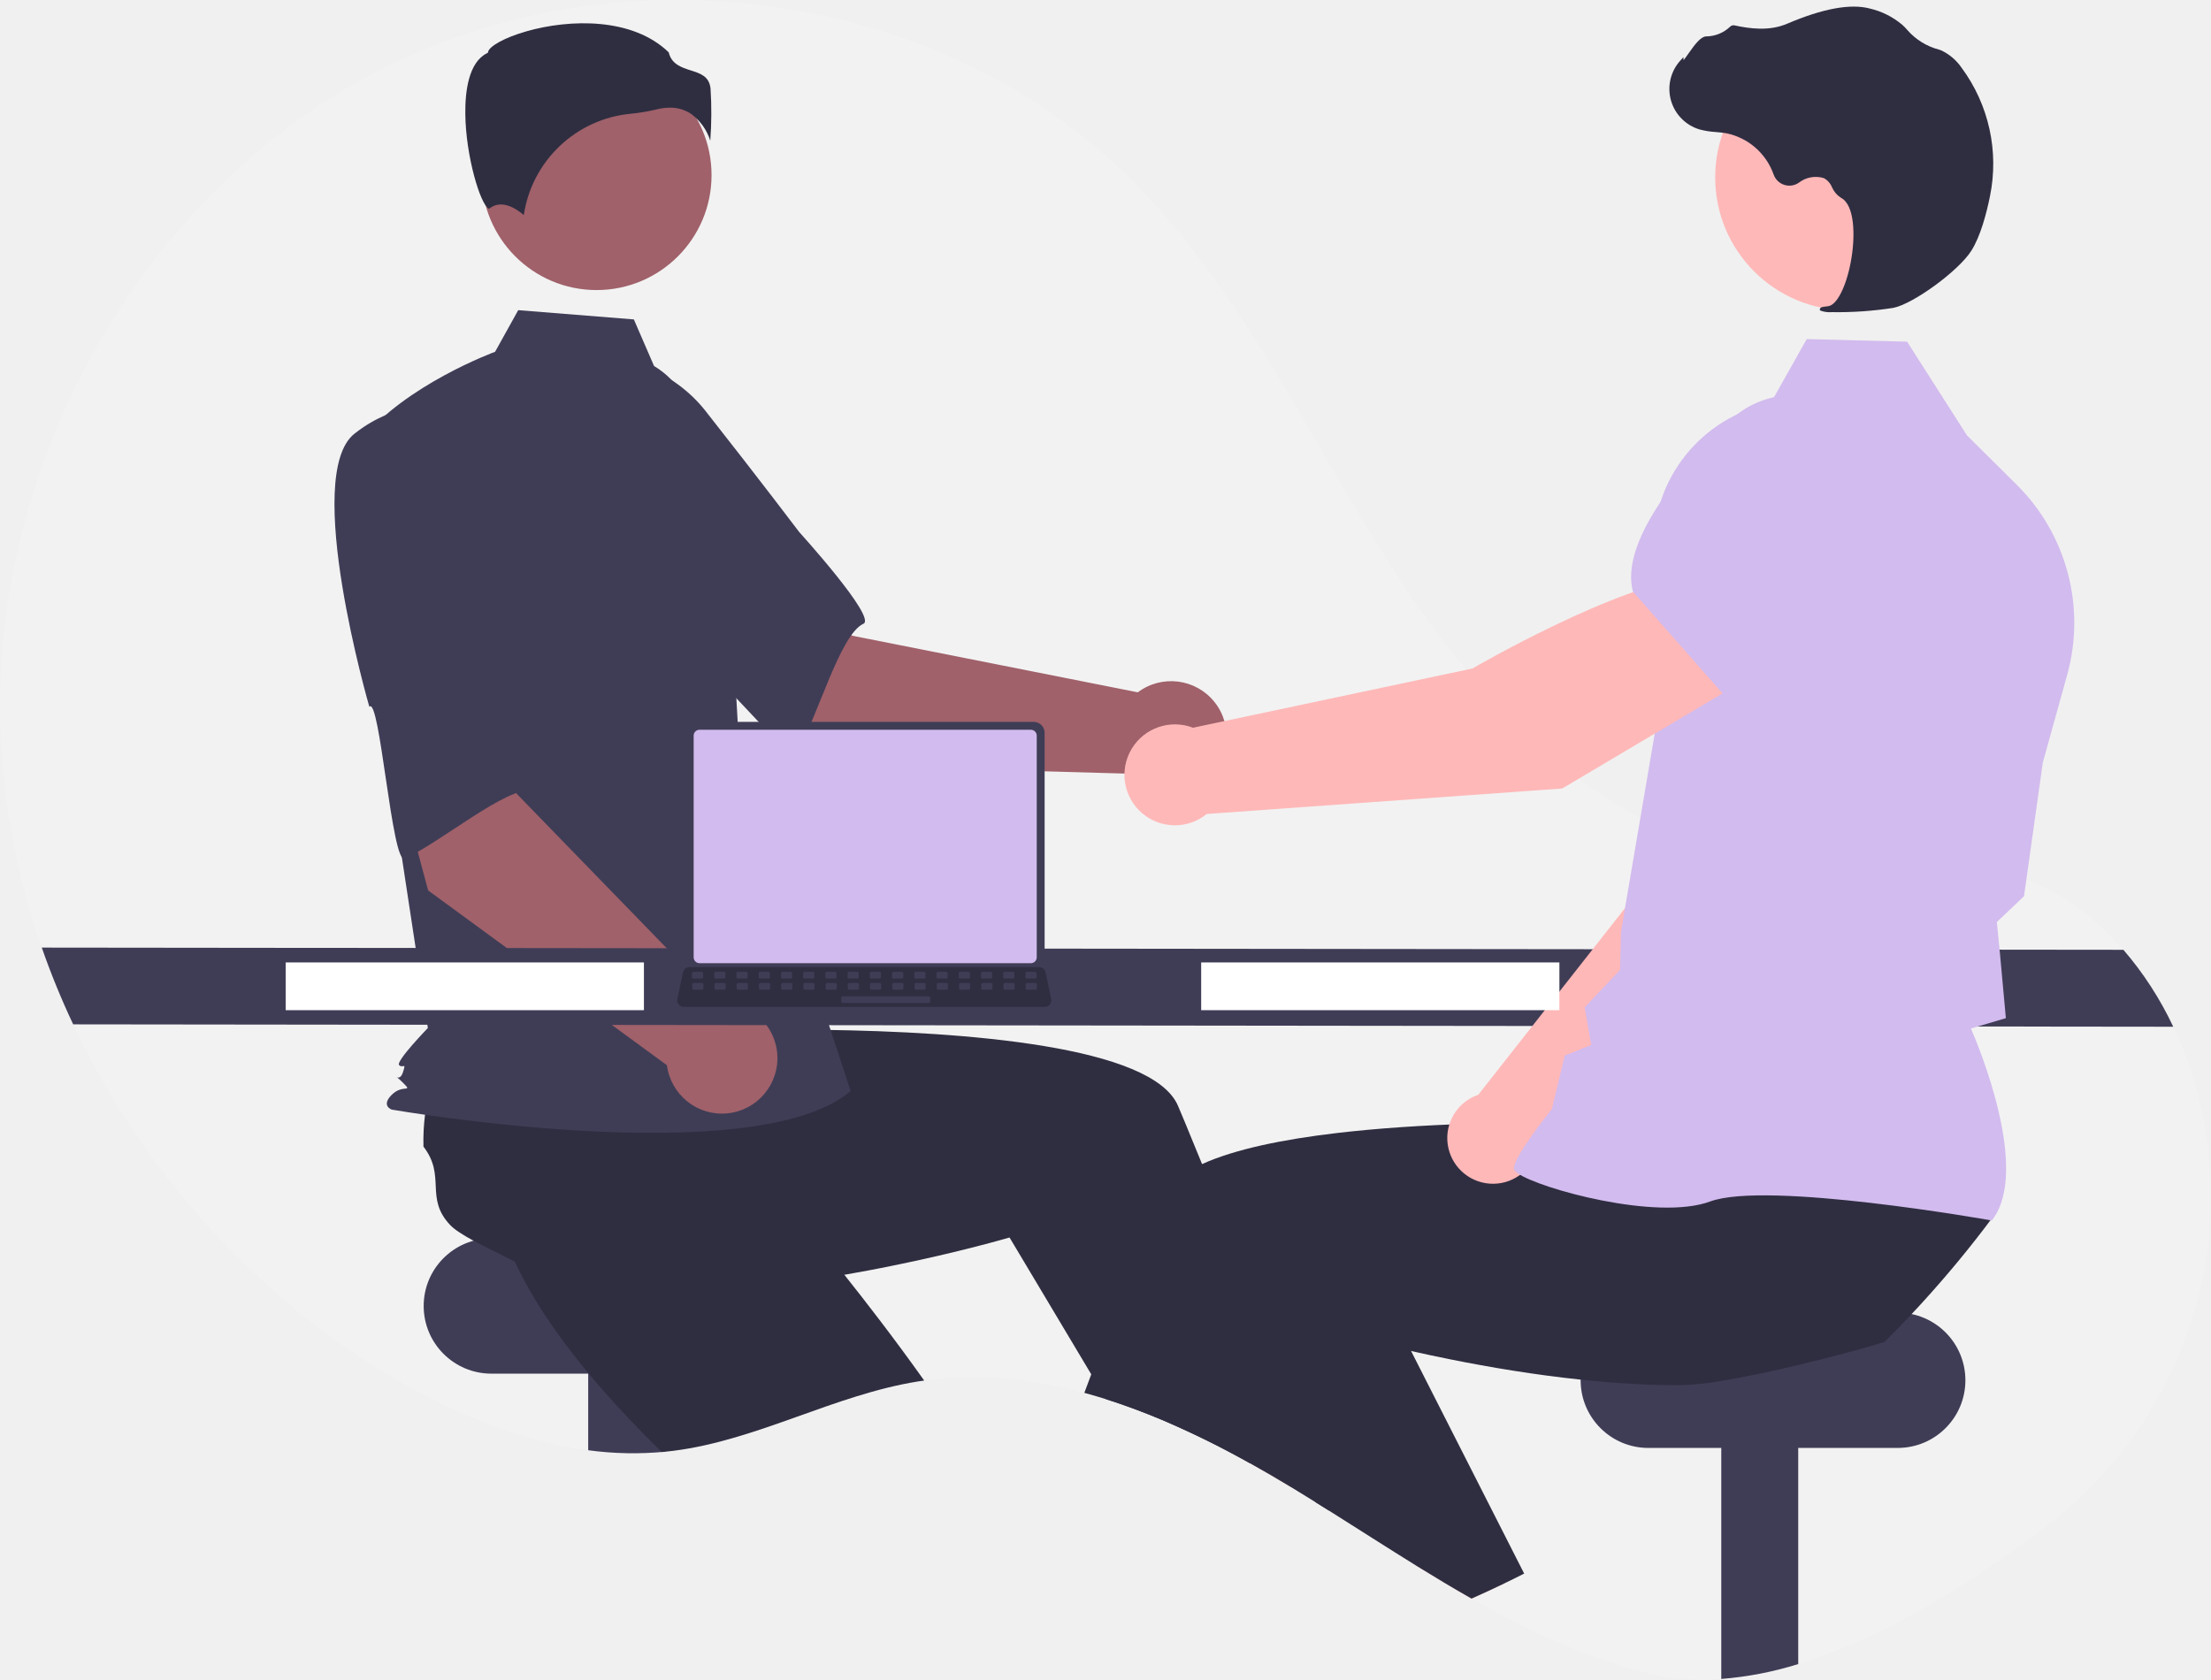
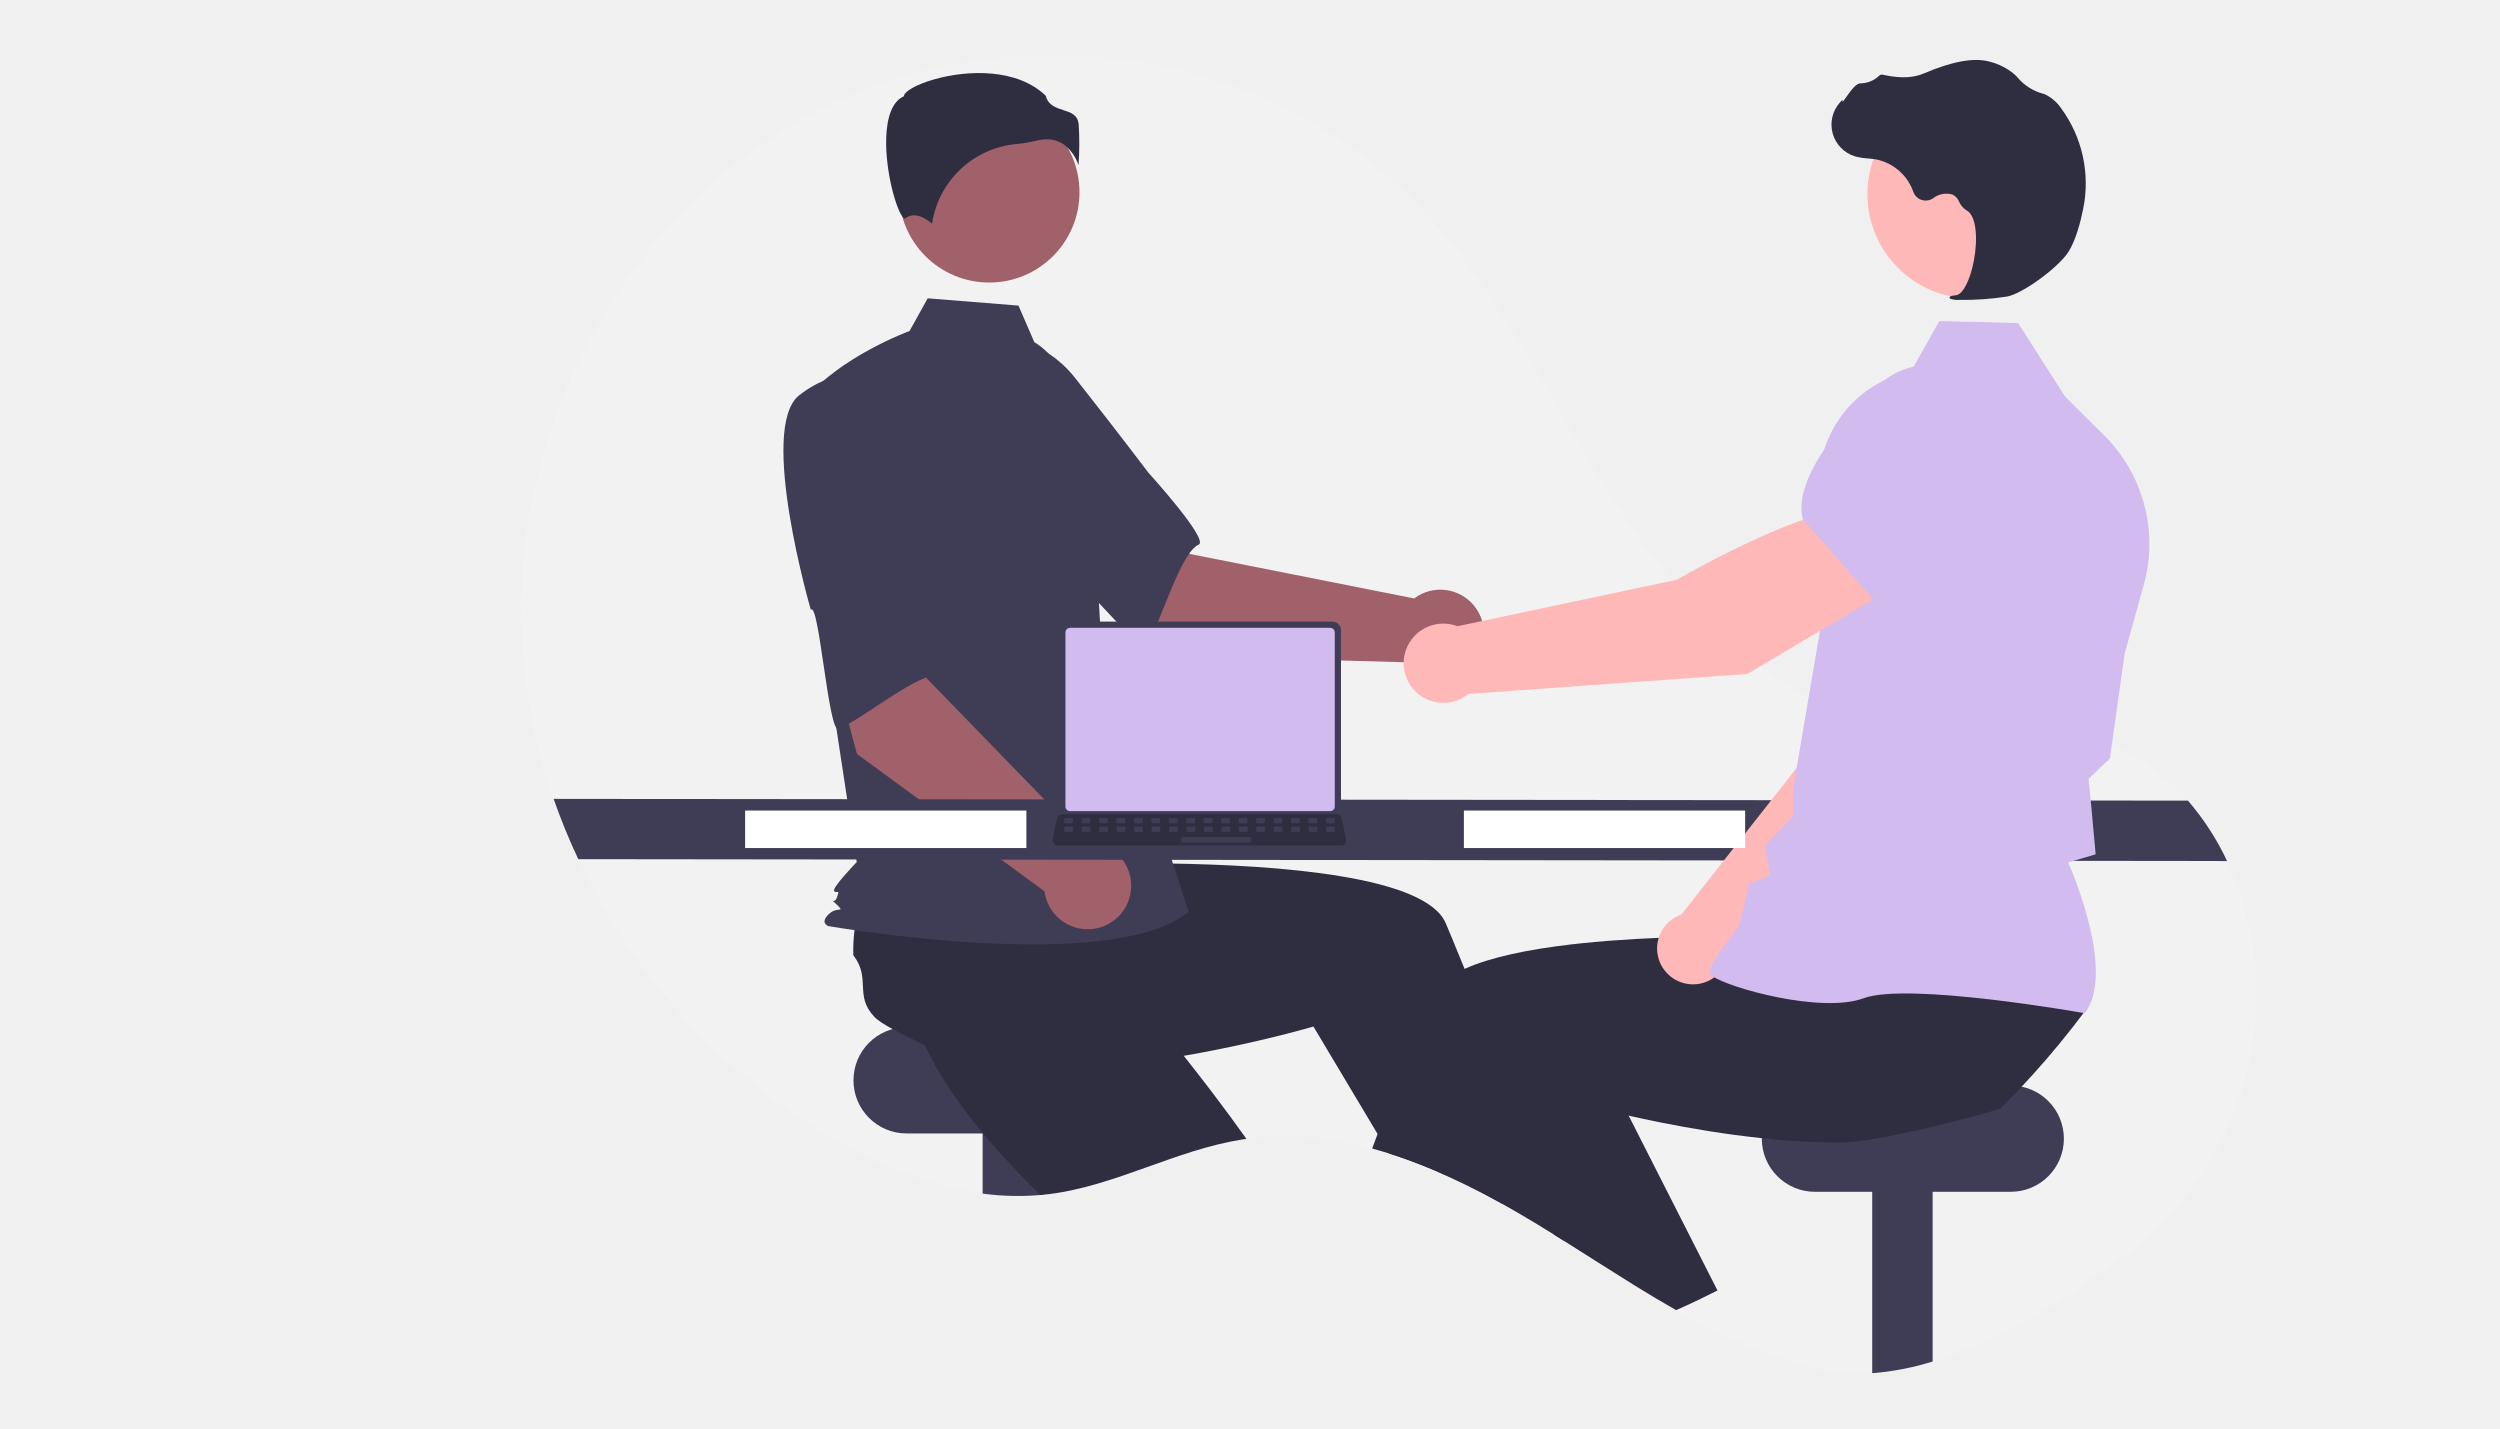
- <svg xmlns="http://www.w3.org/2000/svg" data-name="Layer 1" width="833.222" height="633.11" viewBox="0 0 833.222 633.11">
+ <svg xmlns="http://www.w3.org/2000/svg" data-name="Layer 1" width="700.222" height="400.11" viewBox="-250 0 1200 633.11">
  <path d="M954.314,708.907c-27.3,20.79-60.56,41.85-93.26,51.78a132.151,132.151,0,0,1-29,5.61,87.682,87.682,0,0,1-27.45-2.13c-23.6-5.87-45.49-16.15-66.67-28.16-6.92-3.93-13.76-8.04-20.56-12.24-11.1-6.86-22.09-13.96-33.11-20.89-1.65-1.05-3.29-2.08-4.94-3.1h-.01q-3.99-2.505-8-4.94c-.47-.29-.94-.57-1.42-.86q-7.575-4.59-15.41-8.97c-.64-.35-1.28-.71-1.92-1.06a337.758,337.758,0,0,0-31.12-15.23c-6.98-2.94-14.05-5.59-21.19-7.85h-.01c-2.73-.86-5.47-1.67-8.22-2.41a172.032,172.032,0,0,0-25.14-4.92,137.461,137.461,0,0,0-35.21.28c-.79.11-1.57.22-2.36.35-31.6,5.06-60.44,22.12-92.18,26.14-1.03.13-2.05.25-3.08.34-.44.04-.88.09-1.32.12a126.185,126.185,0,0,1-27.68-.68c-25.63-3.38-50.59-13.87-73.06-27.09-52.53-30.91-95.13-78.42-121.03-133.44a297.454,297.454,0,0,1-11.83-28.93,278.47,278.47,0,0,1-15.67-84.85c-2.43-100.36,54.6-201.05,144.14-246.44,89.55-45.39,207.35-30.38,279.57,39.35,43.81,42.3,69.16,99.62,102.13,150.83,32.97,51.2,79.83,100.11,140.27,107.57,30.79,3.8,63.01-3.55,92.52,6.01,16.34,5.3,30.28,15.44,41.51,28.36a127.185,127.185,0,0,1,18.78,29,141.927,141.927,0,0,1,8.73,23.54c.41,1.49.79,2.98,1.16,4.47C1026.974,608.507,1003.484,671.447,954.314,708.907Z" transform="translate(-183.3889 -133.445)" fill="#f2f2f2" />
  <rect x="159.665" y="466.772" width="145" height="51" rx="25.5" fill="#3f3d56" />
  <path d="M434.054,638.217v42.43a125.553,125.553,0,0,1-29-.56v-41.87Z" transform="translate(-183.3889 -133.445)" fill="#3f3d56" />
  <path d="M531.674,653.817c-.79.11-1.57.22-2.36.35-31.6,5.06-60.44,22.12-92.18,26.14-1.03.13-2.05.25-3.08.34-.44.04-.88.09-1.32.12-7.75-7.59-15.5-15.67-22.78-24.04-3.95-4.53-7.77-9.15-11.36-13.83-9.32-12.08-17.22-24.5-22.44-36.7.53-5.85-3.11-19.38-4.85-29.74l-.01-.01c-.74-4.35-1.14-8.13-.77-10.56,2.12-14.02,13.57-12.41,17.09-26.15a77.5,77.5,0,0,1,10.11-7.11c.59-.35,1.19-.7,1.81-1.05l38.2-26.4,14.6,14.32,22.22,21.8,24.08,23.61-20.44,20.65s17.08,19.69,37.05,45.94C520.604,638.547,526.174,646.077,531.674,653.817Z" transform="translate(-183.3889 -133.445)" fill="#2f2e41" />
  <path d="M861.054,638.217v122.47a132.151,132.151,0,0,1-29,5.61v-128.08Z" transform="translate(-183.3889 -133.445)" fill="#3f3d56" />
  <rect x="595.665" y="494.772" width="145" height="51" rx="25.5" fill="#3f3d56" />
  <path d="M669.894,693.977q-7.575-4.59-15.41-8.97c-.64-.35-1.28-.71-1.92-1.06l3.44-1.47,9.28-3.99.09-.04.1.34Z" transform="translate(-183.3889 -133.445)" fill="#ffb6b6" />
  <path d="M684.264,702.877c-1.65-1.05-3.29-2.08-4.94-3.1h-.01q-3.99-2.505-8-4.94c-.47-.29-.94-.57-1.42-.86q-7.575-4.59-15.41-8.97c-.64-.35-1.28-.71-1.92-1.06a337.758,337.758,0,0,0-31.12-15.23c-6.98-2.94-14.05-5.59-21.19-7.85h-.01l-5.61-9.39-25.25-42.29-5.55-9.29s-18.93,5.6-45.72,10.97c-9.75,1.96-20.53,3.88-31.84,5.5-12.09,1.72-24.77,3.09-37.37,3.75-6.01.32-12,.48-17.9.43-15.25-.1-29.9-1.53-42.73-4.93-4.28-4.02-17.18-9.49-26.42-14.5h-.01c-3.88-2.1-7.1-4.11-8.79-5.9-9.74-10.3-1.42-18.33-10.08-29.57a78.018,78.018,0,0,1,.63-12.34c.09-.68.18-1.37.29-2.07l2.73-46.36,20.28-2.68,30.86-4.08,33.43-4.42,3.68,28.82s26.03-1.32,59.01-.88c52.97.72,123.85,6,133.45,28.66.9,2.13,1.8,4.28,2.7,6.43q3.21,7.71,6.36,15.5c7.61,18.8,14.87,37.78,21.5,55.72,4.12,11.16,8,21.92,11.57,31.99,2.87,8.1,5.53,15.76,7.96,22.81,2.22,6.44,4.23,12.37,6.02,17.69C683.724,701.267,683.994,702.087,684.264,702.877Z" transform="translate(-183.3889 -133.445)" fill="#2f2e41" />
  <path d="M497.708,421.99l-64.055-54.401,41.675-42.177,29.075,47.623,107.774,21.367a20.9,20.9,0,1,1-2.97,30.678Z" transform="translate(-183.3889 -133.445)" fill="#a0616a" />
  <path d="M377.042,296.092c-7.403,24.083,63.1,81.52,63.1,81.52.783-5.782,40.756,44.073,43.475,39.558,7.729-12.832,16.234-44.552,25.157-48.606,5.103-2.318-24.171-34.543-24.171-34.543s-14.933-19.756-34.649-44.794a53.412,53.412,0,0,0-47.084-20.961S384.445,272.009,377.042,296.092Z" transform="translate(-183.3889 -133.445)" fill="#3f3d56" />
  <circle cx="224.825" cy="66.009" r="43.324" fill="#a0616a" />
  <path d="M429.876,271.412c9.334,5.549,14.917,15.744,18.122,26.119a247.516,247.516,0,0,1,10.636,59.137l3.385,60.089,41.926,127.947c-36.336,30.746-172.919,6.988-172.919,6.988s-4.193-1.397,0-5.59,8.274-.478,4.082-4.671-1.302.478.095-3.715,0-1.397-1.398-2.795,10.819-13.976,10.819-13.976L333.445,447.503,319.47,299.363c16.771-20.963,50.498-33.321,50.498-33.321l8.715-15.687,43.574,3.486Z" transform="translate(-183.3889 -133.445)" fill="#3f3d56" />
  <path d="M443.928,176.437a20.078,20.078,0,0,1,7.133,10.02,141.018,141.018,0,0,0,.093-19.659c-.511-4.601-3.75-5.636-7.5-6.835-3.387-1.083-7.218-2.307-8.248-6.774-13.619-13.248-37.326-12.58-53.55-7.959-8.928,2.543-14.065,5.81-14.524,7.724l-.095.394-.363.181c-6.882,3.441-8.221,14.306-8.133,22.815.168,16.031,5.703,34.239,8.821,35.718.165.078.207.048.278-.012h0c4.695-3.752,10.424.285,12.941,2.48a45.059,45.059,0,0,1,40.346-38.219,70.703,70.703,0,0,0,9.724-1.631,20.472,20.472,0,0,1,4.968-.652A14.137,14.137,0,0,1,443.928,176.437Z" transform="translate(-183.3889 -133.445)" fill="#2f2e41" />
  <path d="M389.338,487.262,376.085,480.475a3.632,3.632,0,0,1,3.276-6.397l13.253,6.787a3.632,3.632,0,0,1-3.276,6.397Z" transform="translate(-183.3889 -133.445)" fill="#d2bbee" />
  <path d="M344.735,469.078l-21.801-81.162,58.259-11.028-3.133,55.709,76.547,78.818A20.9,20.9,0,1,1,434.732,534.973Z" transform="translate(-183.3889 -133.445)" fill="#a0616a" />
  <path d="M316.972,296.916c-19.775,15.612,5.606,102.935,5.606,102.935,3.93-4.313,8.496,59.425,13.299,57.255,13.651-6.168,38.673-27.438,48.319-25.704,5.516.992-.263-42.159-.263-42.159s-1.063-24.742-3.061-56.548a53.412,53.412,0,0,0-26.836-44.001S336.747,281.305,316.972,296.916Z" transform="translate(-183.3889 -133.445)" fill="#3f3d56" />
  <path d="M1002.384,520.457l-791.42-.9a297.454,297.454,0,0,1-11.83-28.93l784.47.83A127.185,127.185,0,0,1,1002.384,520.457Z" transform="translate(-183.3889 -133.445)" fill="#3f3d56" />
  <path d="M750.314,730.277q-6.135,2.97-12.38,5.73c-6.92-3.93-13.76-8.04-20.56-12.24l25.22-11.08Z" transform="translate(-183.3889 -133.445)" fill="#ffb6b6" />
  <path d="M934.194,592.477q-6.15,8.25-12.69,16.17-6.03,7.305-12.38,14.33c-1.75,1.94-3.52,3.87-5.33,5.78q-4.995,5.355-10.21,10.53c-6.26,1.97-18.94,5.44-32.53,8.68-9.89,2.35-20.26,4.58-29,6a104.486,104.486,0,0,1-14.81,1.58c-5.9.05-11.89-.11-17.9-.43-6.78-.36-13.57-.92-20.28-1.64-17.45-1.83-34.35-4.68-48.93-7.61-5.34-1.06-10.36-2.14-14.98-3.19-8.75-1.97-16.07-3.81-21.37-5.21-5.97-1.56-9.37-2.57-9.37-2.57l-14.95,25.04-7.76,12.99-5.7,9.55-1.52,2.53c-.64-.35-1.28-.71-1.92-1.06a337.758,337.758,0,0,0-31.12-15.23c-6.98-2.94-14.05-5.59-21.19-7.85h-.01c-2.73-.86-5.47-1.67-8.22-2.41q1.29-3.465,2.61-6.98,2.46-6.555,5.02-13.23c3.69-9.64,7.51-19.42,11.44-29.15,3.22-7.99,6.5-15.95,9.82-23.8,1.53-3.62,4.64-6.8,8.99-9.59a52.323,52.323,0,0,1,6.49-3.48c12.45-5.67,30.79-9.36,51-11.73,1.67-.19,3.35-.38,5.04-.56,16.73-1.76,34.48-2.67,51.08-3.09,8.31-.21,16.33-.29,23.79-.3q3.615,0,7.03.02h.01c6.15.03,11.81.12,16.79.22.97.02,1.91.05,2.83.07h.01c.62.01,1.23.03,1.83.04,10.89.28,17.57.62,17.57.62l2.59-20.32.53-4.1.5-3.9v-.01l.06-.49.41-.01,7.2-.14,60.52-1.18,33.06-.65-5.24,22.46-8.65,37.06C905.234,592.097,934.494,587.507,934.194,592.477Z" transform="translate(-183.3889 -133.445)" fill="#2f2e41" />
  <path d="M757.774,726.577c-2.47,1.26-4.96,2.5-7.46,3.7q-6.135,2.97-12.38,5.73c-6.92-3.93-13.76-8.04-20.56-12.24-11.1-6.86-22.09-13.96-33.11-20.89-1.65-1.05-3.29-2.08-4.94-3.1h-.01c-4.54-6.74-9.17-13.76-13.84-20.99-.07-.1-.13-.2-.19-.3q-1.8-2.76-3.58-5.56c-7.47-11.7-14.98-23.9-22.27-36.36l18.46-8.62,34.32-16.02,5.92-2.76,17.02,33.51,15.18,29.89,3.38,6.65Z" transform="translate(-183.3889 -133.445)" fill="#2f2e41" />
  <path d="M762.946,565.695l87.501-84.384,24.252-68.67L838.926,397.086c-18.375,17.601-38.237,72.424-38.237,72.424L740.477,546.115c-.469.161-.937.331-1.399.535a17.231,17.231,0,1,0,23.869,19.045Z" transform="translate(-183.3889 -133.445)" fill="#ffb8b8" />
  <path d="M828.86,404.753l45.375,14.405.171-.028c16.889-2.829,30.903-30.412,39.684-53.054a31.596,31.596,0,0,0-16.087-40.025h0a31.666,31.666,0,0,0-33.165,4.184l-23.301,19.039Z" transform="translate(-183.3889 -133.445)" fill="#d2bbee" />
  <path d="M934.012,593.49l.265-.352c14.157-18.776-5.206-65.273-8.133-72.017l13.164-3.899-2.294-25.064-1.105-11.176L946.143,471.262l.034-.248,7.039-50.092,9.21-33.154A73.285,73.285,0,0,0,943.465,316.233L924.638,297.54l-22.556-35.306-37.819-.976-13.6,24.159a55.141,55.141,0,0,0-44.103,55.179l1.28,64.316L794.269,484.598l-.381,14.475-13.319,14.055,2.462,14.21-9.963,3.969-4.875,20.191c-1.862,2.33-14.156,17.87-14.268,22.202-.017.65.447,1.292,1.459,2.016,7.958,5.694,52.437,18.031,72.456,10.614,21.323-7.894,104.895,6.932,105.737,7.083Z" transform="translate(-183.3889 -133.445)" fill="#d2bbee" />
  <circle cx="696.48" cy="66.885" r="50.104" fill="#ffb8b8" />
  <path d="M873.756,251.104a136.267,136.267,0,0,0,23.181-1.62c7.599-1.545,24.599-14.003,29.339-21.5h0c3.521-5.57,5.772-14.268,7.042-20.583a60.914,60.914,0,0,0-10.654-48.358,19.245,19.245,0,0,0-7.773-6.634c-.278-.109-.565-.205-.855-.288a23.745,23.745,0,0,1-11.812-7.309,19.586,19.586,0,0,0-1.964-2.021,29.248,29.248,0,0,0-12.203-6.127c-7.254-1.941-17.752-.014-31.202,5.733-6.757,2.888-14.147,1.843-19.832.609a1.86,1.86,0,0,0-1.751.6,13.132,13.132,0,0,1-8.925,3.558c-2.032.089-4.164,2.903-6.741,6.572-.585.833-1.267,1.805-1.759,2.396l-.066-1.136-1.149,1.267a15.935,15.935,0,0,0,7.194,25.961,31.076,31.076,0,0,0,6.25.996c1.279.115,2.602.234,3.87.454a24.025,24.025,0,0,1,17.853,15.59,6.283,6.283,0,0,0,9.483,3.05,10.381,10.381,0,0,1,9.459-1.722,6.891,6.891,0,0,1,3.046,3.455,8.98,8.98,0,0,0,3.408,3.976c5.15,2.655,5.505,14.417,3.655,24.222-1.783,9.451-5.307,16.288-8.57,16.626-2.512.26-2.799.438-2.981.883l-.162.398.282.372A10.261,10.261,0,0,0,873.756,251.104Z" transform="translate(-183.3889 -133.445)" fill="#2f2e41" />
  <path d="M841.302,389.605l-19.319-38.516c-28.041,1.915-83.695,34.337-83.695,34.337L632.99,407.752a19.023,19.023,0,1,0,5.186,32.508L772.123,430.659Z" transform="translate(-183.3889 -133.445)" fill="#ffb8b8" />
  <path d="M833.51,395.929l50.454-37.495,8.887-32.027a34.982,34.982,0,0,0-10.521-35.394h0a34.899,34.899,0,0,0-47.624,1.537c-18.987,18.951-40.642,45.39-35.99,63.723l.047.186Z" transform="translate(-183.3889 -133.445)" fill="#d2bbee" />
  <rect x="452.665" y="362.772" width="135" height="18" fill="#fff" />
  <rect x="107.665" y="362.772" width="135" height="18" fill="#fff" />
  <path d="M441.818,409.655v85.704a4.122,4.122,0,0,0,4.119,4.119H572.941a4.122,4.122,0,0,0,4.119-4.119v-85.704a4.124,4.124,0,0,0-4.119-4.115H445.937A4.124,4.124,0,0,0,441.818,409.655Z" transform="translate(-183.3889 -133.445)" fill="#3f3d56" />
  <path d="M444.797,410.722v83.58a2.205,2.205,0,0,0,2.201,2.201H571.884a2.205,2.205,0,0,0,2.201-2.201V410.722a2.206,2.206,0,0,0-2.201-2.206H446.999A2.206,2.206,0,0,0,444.797,410.722Z" transform="translate(-183.3889 -133.445)" fill="#d2bbee" />
  <path d="M439.161,512.074a2.47,2.47,0,0,0,1.943.93h135.992A2.502,2.502,0,0,0,579.543,509.988l-2.111-10.027a2.507,2.507,0,0,0-1.558-1.818,2.425,2.425,0,0,0-.888-.168H443.208a2.425,2.425,0,0,0-.888.168,2.507,2.507,0,0,0-1.558,1.818l-2.111,10.027A2.5,2.5,0,0,0,439.161,512.074Z" transform="translate(-183.3889 -133.445)" fill="#2f2e41" />
  <rect x="569.832" y="499.781" width="4.188" height="2.513" rx="0.488" transform="translate(960.4626 868.6308) rotate(-180)" fill="#3f3d56" />
  <rect x="561.455" y="499.781" width="4.188" height="2.513" rx="0.488" transform="translate(943.7086 868.6308) rotate(-180)" fill="#3f3d56" />
  <rect x="553.078" y="499.781" width="4.188" height="2.513" rx="0.488" transform="translate(926.9547 868.6308) rotate(-180)" fill="#3f3d56" />
  <rect x="544.701" y="499.781" width="4.188" height="2.513" rx="0.488" transform="translate(910.2007 868.6308) rotate(-180)" fill="#3f3d56" />
  <rect x="536.324" y="499.781" width="4.188" height="2.513" rx="0.488" transform="translate(893.4467 868.6308) rotate(-180)" fill="#3f3d56" />
  <rect x="527.947" y="499.781" width="4.188" height="2.513" rx="0.488" transform="translate(876.6928 868.6308) rotate(-180)" fill="#3f3d56" />
  <rect x="519.57" y="499.781" width="4.188" height="2.513" rx="0.488" transform="translate(859.9388 868.6308) rotate(-180)" fill="#3f3d56" />
  <rect x="511.193" y="499.781" width="4.188" height="2.513" rx="0.488" transform="translate(843.1848 868.6308) rotate(-180)" fill="#3f3d56" />
  <rect x="502.816" y="499.781" width="4.188" height="2.513" rx="0.488" transform="translate(826.4309 868.6308) rotate(-180)" fill="#3f3d56" />
  <rect x="494.439" y="499.781" width="4.188" height="2.513" rx="0.488" transform="translate(809.6769 868.6308) rotate(-180)" fill="#3f3d56" />
  <rect x="486.062" y="499.781" width="4.188" height="2.513" rx="0.488" transform="translate(792.9229 868.6308) rotate(-180)" fill="#3f3d56" />
  <rect x="477.685" y="499.781" width="4.188" height="2.513" rx="0.488" transform="translate(776.169 868.6308) rotate(-180)" fill="#3f3d56" />
  <rect x="469.308" y="499.781" width="4.188" height="2.513" rx="0.488" transform="translate(759.415 868.6308) rotate(-180)" fill="#3f3d56" />
  <rect x="460.931" y="499.781" width="4.188" height="2.513" rx="0.488" transform="translate(742.6611 868.6308) rotate(-180)" fill="#3f3d56" />
  <rect x="452.554" y="499.781" width="4.188" height="2.513" rx="0.488" transform="translate(725.9071 868.6308) rotate(-180)" fill="#3f3d56" />
  <rect x="444.177" y="499.781" width="4.188" height="2.513" rx="0.488" transform="translate(709.1531 868.6308) rotate(-180)" fill="#3f3d56" />
  <rect x="569.931" y="503.97" width="4.188" height="2.513" rx="0.488" transform="translate(960.6605 877.0078) rotate(-180)" fill="#3f3d56" />
  <rect x="561.554" y="503.97" width="4.188" height="2.513" rx="0.488" transform="translate(943.9066 877.0078) rotate(-180)" fill="#3f3d56" />
  <rect x="553.177" y="503.97" width="4.188" height="2.513" rx="0.488" transform="translate(927.1526 877.0078) rotate(-180)" fill="#3f3d56" />
  <rect x="544.8" y="503.97" width="4.188" height="2.513" rx="0.488" transform="translate(910.3987 877.0078) rotate(-180)" fill="#3f3d56" />
  <rect x="536.423" y="503.97" width="4.188" height="2.513" rx="0.488" transform="translate(893.6447 877.0078) rotate(-180)" fill="#3f3d56" />
  <rect x="528.046" y="503.97" width="4.188" height="2.513" rx="0.488" transform="translate(876.8907 877.0078) rotate(-180)" fill="#3f3d56" />
  <rect x="519.669" y="503.97" width="4.188" height="2.513" rx="0.488" transform="translate(860.1368 877.0078) rotate(-180)" fill="#3f3d56" />
  <rect x="511.292" y="503.97" width="4.188" height="2.513" rx="0.488" transform="translate(843.3828 877.0078) rotate(-180)" fill="#3f3d56" />
  <rect x="502.915" y="503.97" width="4.188" height="2.513" rx="0.488" transform="translate(826.6288 877.0078) rotate(-180)" fill="#3f3d56" />
  <rect x="494.538" y="503.97" width="4.188" height="2.513" rx="0.488" transform="translate(809.8749 877.0078) rotate(-180)" fill="#3f3d56" />
  <rect x="486.161" y="503.97" width="4.188" height="2.513" rx="0.488" transform="translate(793.1209 877.0078) rotate(-180)" fill="#3f3d56" />
  <rect x="477.784" y="503.97" width="4.188" height="2.513" rx="0.488" transform="translate(776.3669 877.0078) rotate(-180)" fill="#3f3d56" />
  <rect x="469.407" y="503.97" width="4.188" height="2.513" rx="0.488" transform="translate(759.613 877.0078) rotate(-180)" fill="#3f3d56" />
  <rect x="461.03" y="503.97" width="4.188" height="2.513" rx="0.488" transform="translate(742.859 877.0078) rotate(-180)" fill="#3f3d56" />
  <rect x="452.653" y="503.97" width="4.188" height="2.513" rx="0.488" transform="translate(726.1051 877.0078) rotate(-180)" fill="#3f3d56" />
  <rect x="444.276" y="503.97" width="4.188" height="2.513" rx="0.488" transform="translate(709.3511 877.0078) rotate(-180)" fill="#3f3d56" />
  <rect x="500.402" y="508.996" width="33.508" height="2.513" rx="0.488" transform="translate(850.9221 887.0602) rotate(-180)" fill="#3f3d56" />
</svg>
